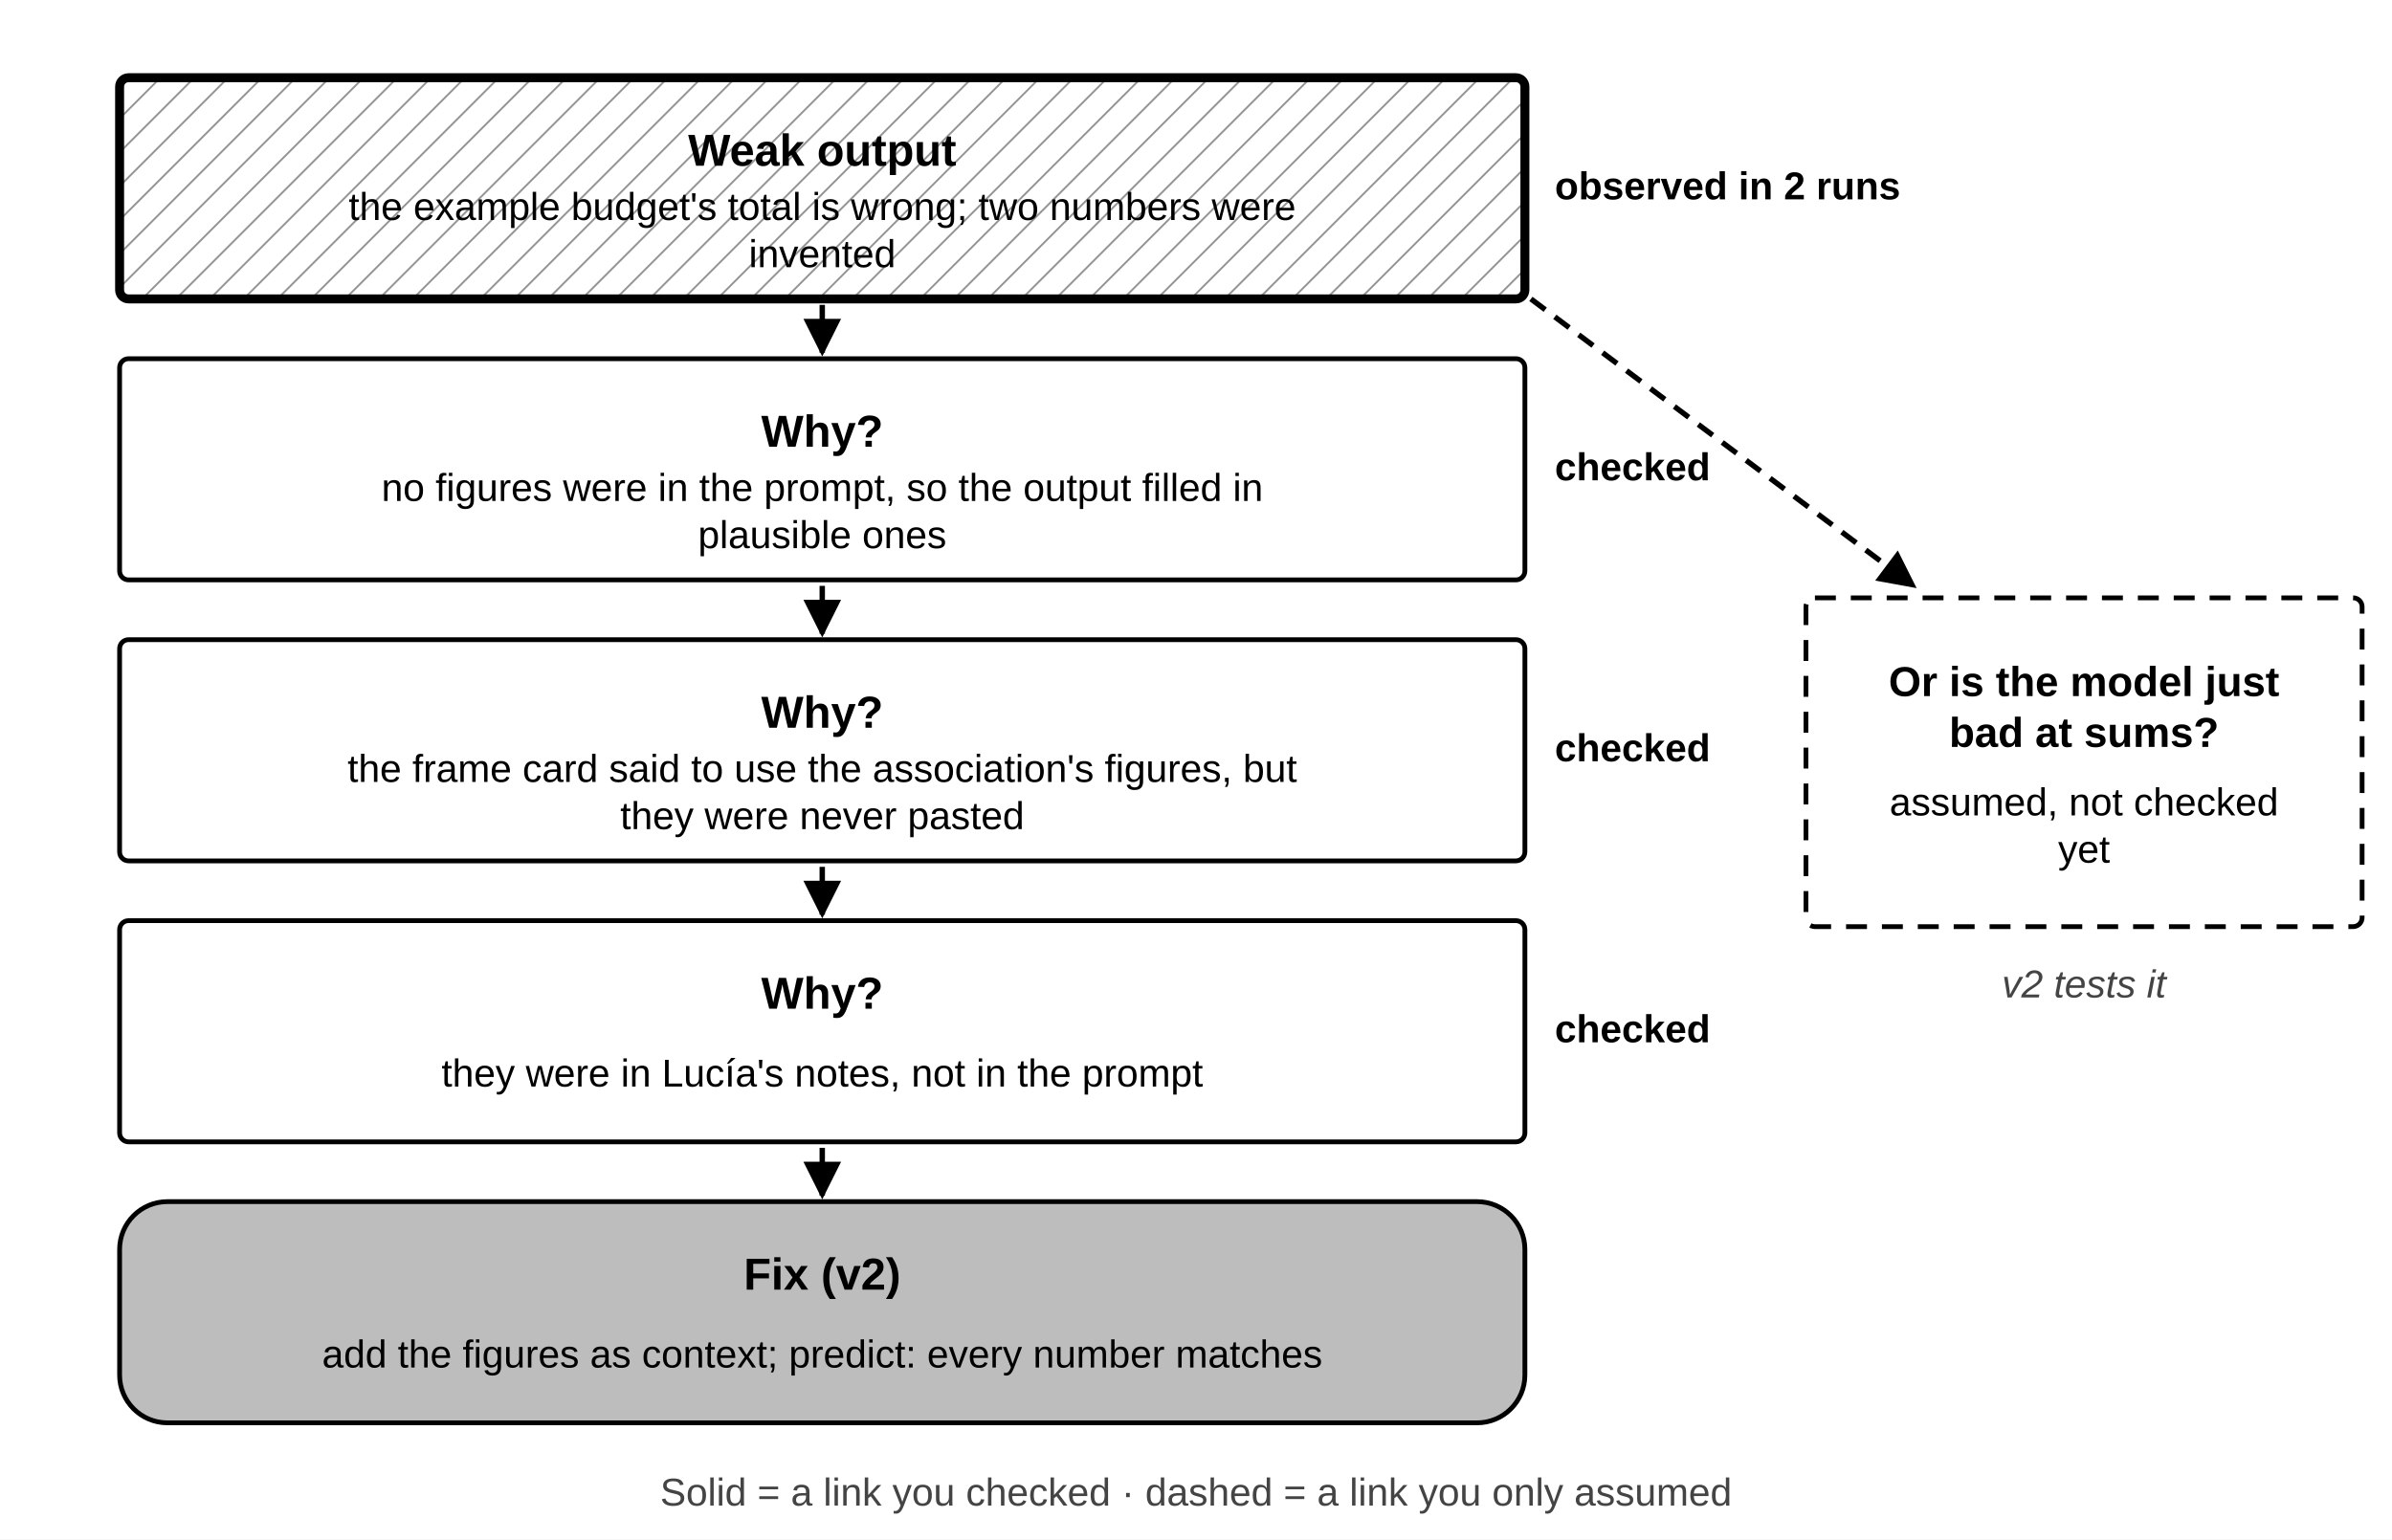
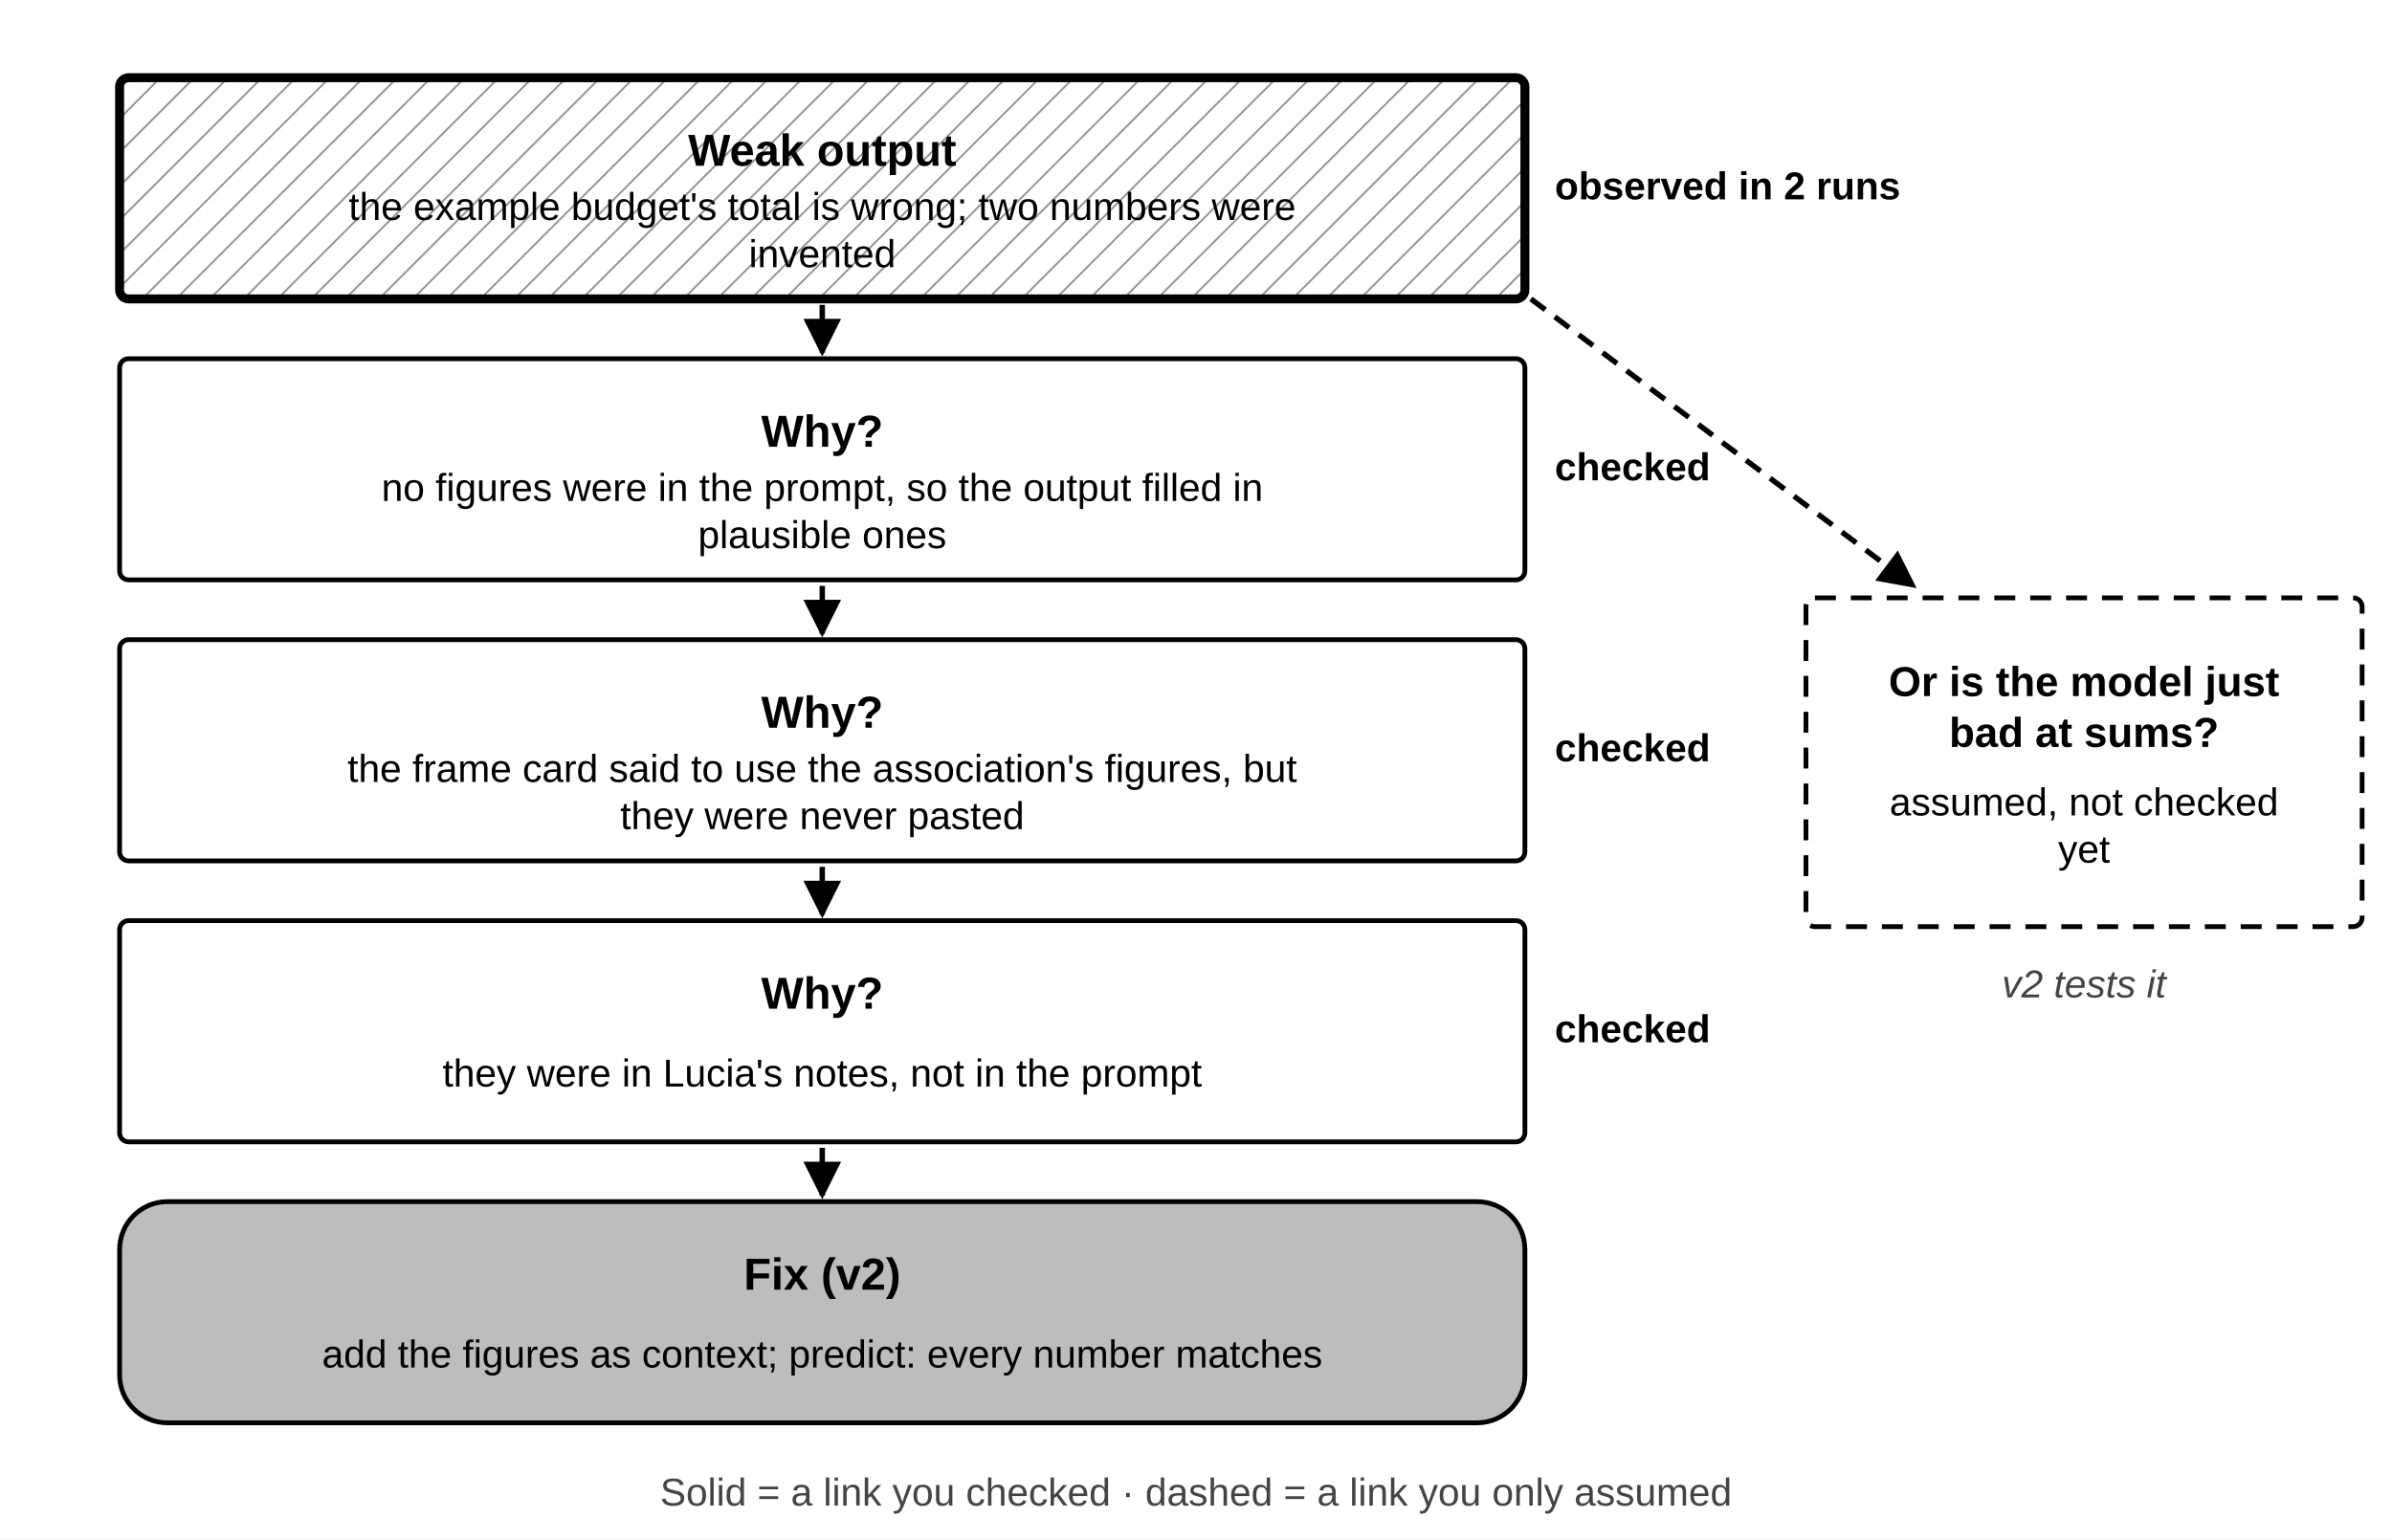
<svg xmlns="http://www.w3.org/2000/svg" viewBox="0 0 800 515" width="800" height="515" role="img" font-family="'Source Sans 3', 'Source Sans Pro', 'Helvetica Neue', Arial, sans-serif">
  <defs>
    <marker id="arrow-gray" viewBox="0 0 10 10" refX="9" refY="5" markerWidth="7" markerHeight="7" orient="auto-start-reverse">
      <path d="M0,0 L10,5 L0,10 z" fill="#000000" />
    </marker>
    <pattern id="hatch" patternUnits="userSpaceOnUse" width="8" height="8" patternTransform="rotate(45)">
      <rect width="8" height="8" fill="#FFFFFF" />
      <line x1="0" y1="0" x2="0" y2="8" stroke="#9A9A9A" stroke-width="1.3" />
    </pattern>
    <pattern id="dots" patternUnits="userSpaceOnUse" width="7" height="7">
      <rect width="7" height="7" fill="#FFFFFF" />
      <circle cx="3.5" cy="3.5" r="1.2" fill="#000" />
    </pattern>
  </defs>
  <rect width="800" height="515" fill="#FFFFFF" />
  <rect x="40" y="26" width="470" height="74" rx="3" fill="url(#hatch)" stroke="#000000" stroke-width="3" />
  <text x="275.0" y="51.2" font-size="15" font-weight="600" text-anchor="middle" dominant-baseline="middle" fill="#000000" style="">Weak output</text>
  <text x="275.0" y="69.9" font-size="13" font-weight="normal" text-anchor="middle" dominant-baseline="middle" fill="#000000" style="">the example budget's total is wrong; two numbers were</text>
  <text x="275.0" y="85.7" font-size="13" font-weight="normal" text-anchor="middle" dominant-baseline="middle" fill="#000000" style="">invented</text>
  <path d="M275.0,102.0 L275.0,118.0" fill="none" stroke="#000000" stroke-width="1.8" marker-end="url(#arrow-gray)" />
  <rect x="40" y="120" width="470" height="74" rx="3" fill="#FFFFFF" stroke="#000000" stroke-width="1.6" />
  <text x="275.0" y="145.2" font-size="15" font-weight="600" text-anchor="middle" dominant-baseline="middle" fill="#000000" style="">Why?</text>
  <text x="275.0" y="163.9" font-size="13" font-weight="normal" text-anchor="middle" dominant-baseline="middle" fill="#000000" style="">no figures were in the prompt, so the output filled in</text>
  <text x="275.0" y="179.7" font-size="13" font-weight="normal" text-anchor="middle" dominant-baseline="middle" fill="#000000" style="">plausible ones</text>
  <path d="M275.0,196.0 L275.0,212.0" fill="none" stroke="#000000" stroke-width="1.8" marker-end="url(#arrow-gray)" />
  <text x="520.0" y="157.0" font-size="13" font-weight="700" text-anchor="start" dominant-baseline="middle" fill="#000000" style="">checked</text>
  <rect x="40" y="214" width="470" height="74" rx="3" fill="#FFFFFF" stroke="#000000" stroke-width="1.6" />
  <text x="275.0" y="239.2" font-size="15" font-weight="600" text-anchor="middle" dominant-baseline="middle" fill="#000000" style="">Why?</text>
  <text x="275.0" y="257.9" font-size="13" font-weight="normal" text-anchor="middle" dominant-baseline="middle" fill="#000000" style="">the frame card said to use the association's figures, but</text>
  <text x="275.0" y="273.7" font-size="13" font-weight="normal" text-anchor="middle" dominant-baseline="middle" fill="#000000" style="">they were never pasted</text>
  <path d="M275.0,290.0 L275.0,306.0" fill="none" stroke="#000000" stroke-width="1.8" marker-end="url(#arrow-gray)" />
  <text x="520.0" y="251.0" font-size="13" font-weight="700" text-anchor="start" dominant-baseline="middle" fill="#000000" style="">checked</text>
  <rect x="40" y="308" width="470" height="74" rx="3" fill="#FFFFFF" stroke="#000000" stroke-width="1.6" />
  <text x="275.0" y="333.2" font-size="15" font-weight="600" text-anchor="middle" dominant-baseline="middle" fill="#000000" style="">Why?</text>
-   <text x="275.0" y="359.8" font-size="13" font-weight="normal" text-anchor="middle" dominant-baseline="middle" fill="#000000" style="">they were in Lucía's notes, not in the prompt</text>
+   <text x="275.0" y="359.8" font-size="13" font-weight="normal" text-anchor="middle" dominant-baseline="middle" fill="#000000" style="">they were in Lucia's notes, not in the prompt</text>
  <path d="M275.0,384.0 L275.0,400.0" fill="none" stroke="#000000" stroke-width="1.8" marker-end="url(#arrow-gray)" />
  <text x="520.0" y="345.0" font-size="13" font-weight="700" text-anchor="start" dominant-baseline="middle" fill="#000000" style="">checked</text>
  <rect x="40" y="402" width="470" height="74" rx="16" fill="#BDBDBD" stroke="#000000" stroke-width="1.6" />
  <text x="275.0" y="427.2" font-size="15" font-weight="600" text-anchor="middle" dominant-baseline="middle" fill="#000000" style="">Fix (v2)</text>
  <text x="275.0" y="453.8" font-size="13" font-weight="normal" text-anchor="middle" dominant-baseline="middle" fill="#000000" style="">add the figures as context; predict: every number matches</text>
  <text x="520.0" y="63.0" font-size="13" font-weight="700" text-anchor="start" dominant-baseline="middle" fill="#000000" style="">observed in 2 runs</text>
  <rect x="604" y="200" width="186" height="110" rx="3" fill="#FFFFFF" stroke="#000000" stroke-width="1.6" stroke-dasharray="7 5" />
  <text x="697.0" y="228.9" font-size="14" font-weight="600" text-anchor="middle" dominant-baseline="middle" fill="#000000" style="">Or is the model just</text>
  <text x="697.0" y="245.9" font-size="14" font-weight="600" text-anchor="middle" dominant-baseline="middle" fill="#000000" style="">bad at sums?</text>
  <text x="697.0" y="269.1" font-size="13" font-weight="normal" text-anchor="middle" dominant-baseline="middle" fill="#000000" style="">assumed, not checked</text>
  <text x="697.0" y="284.9" font-size="13" font-weight="normal" text-anchor="middle" dominant-baseline="middle" fill="#000000" style="">yet</text>
  <path d="M512.0,100.0 L640.0,196.0" fill="none" stroke="#000000" stroke-width="1.8" stroke-dasharray="6 4" marker-end="url(#arrow-gray)" />
  <text x="697.0" y="330.0" font-size="13" font-weight="normal" text-anchor="middle" dominant-baseline="middle" fill="#444444" style="font-style:italic;">v2 tests it</text>
  <text x="400.0" y="500.0" font-size="13" font-weight="normal" text-anchor="middle" dominant-baseline="middle" fill="#444444" style="">Solid = a link you checked · dashed = a link you only assumed</text>
</svg>
